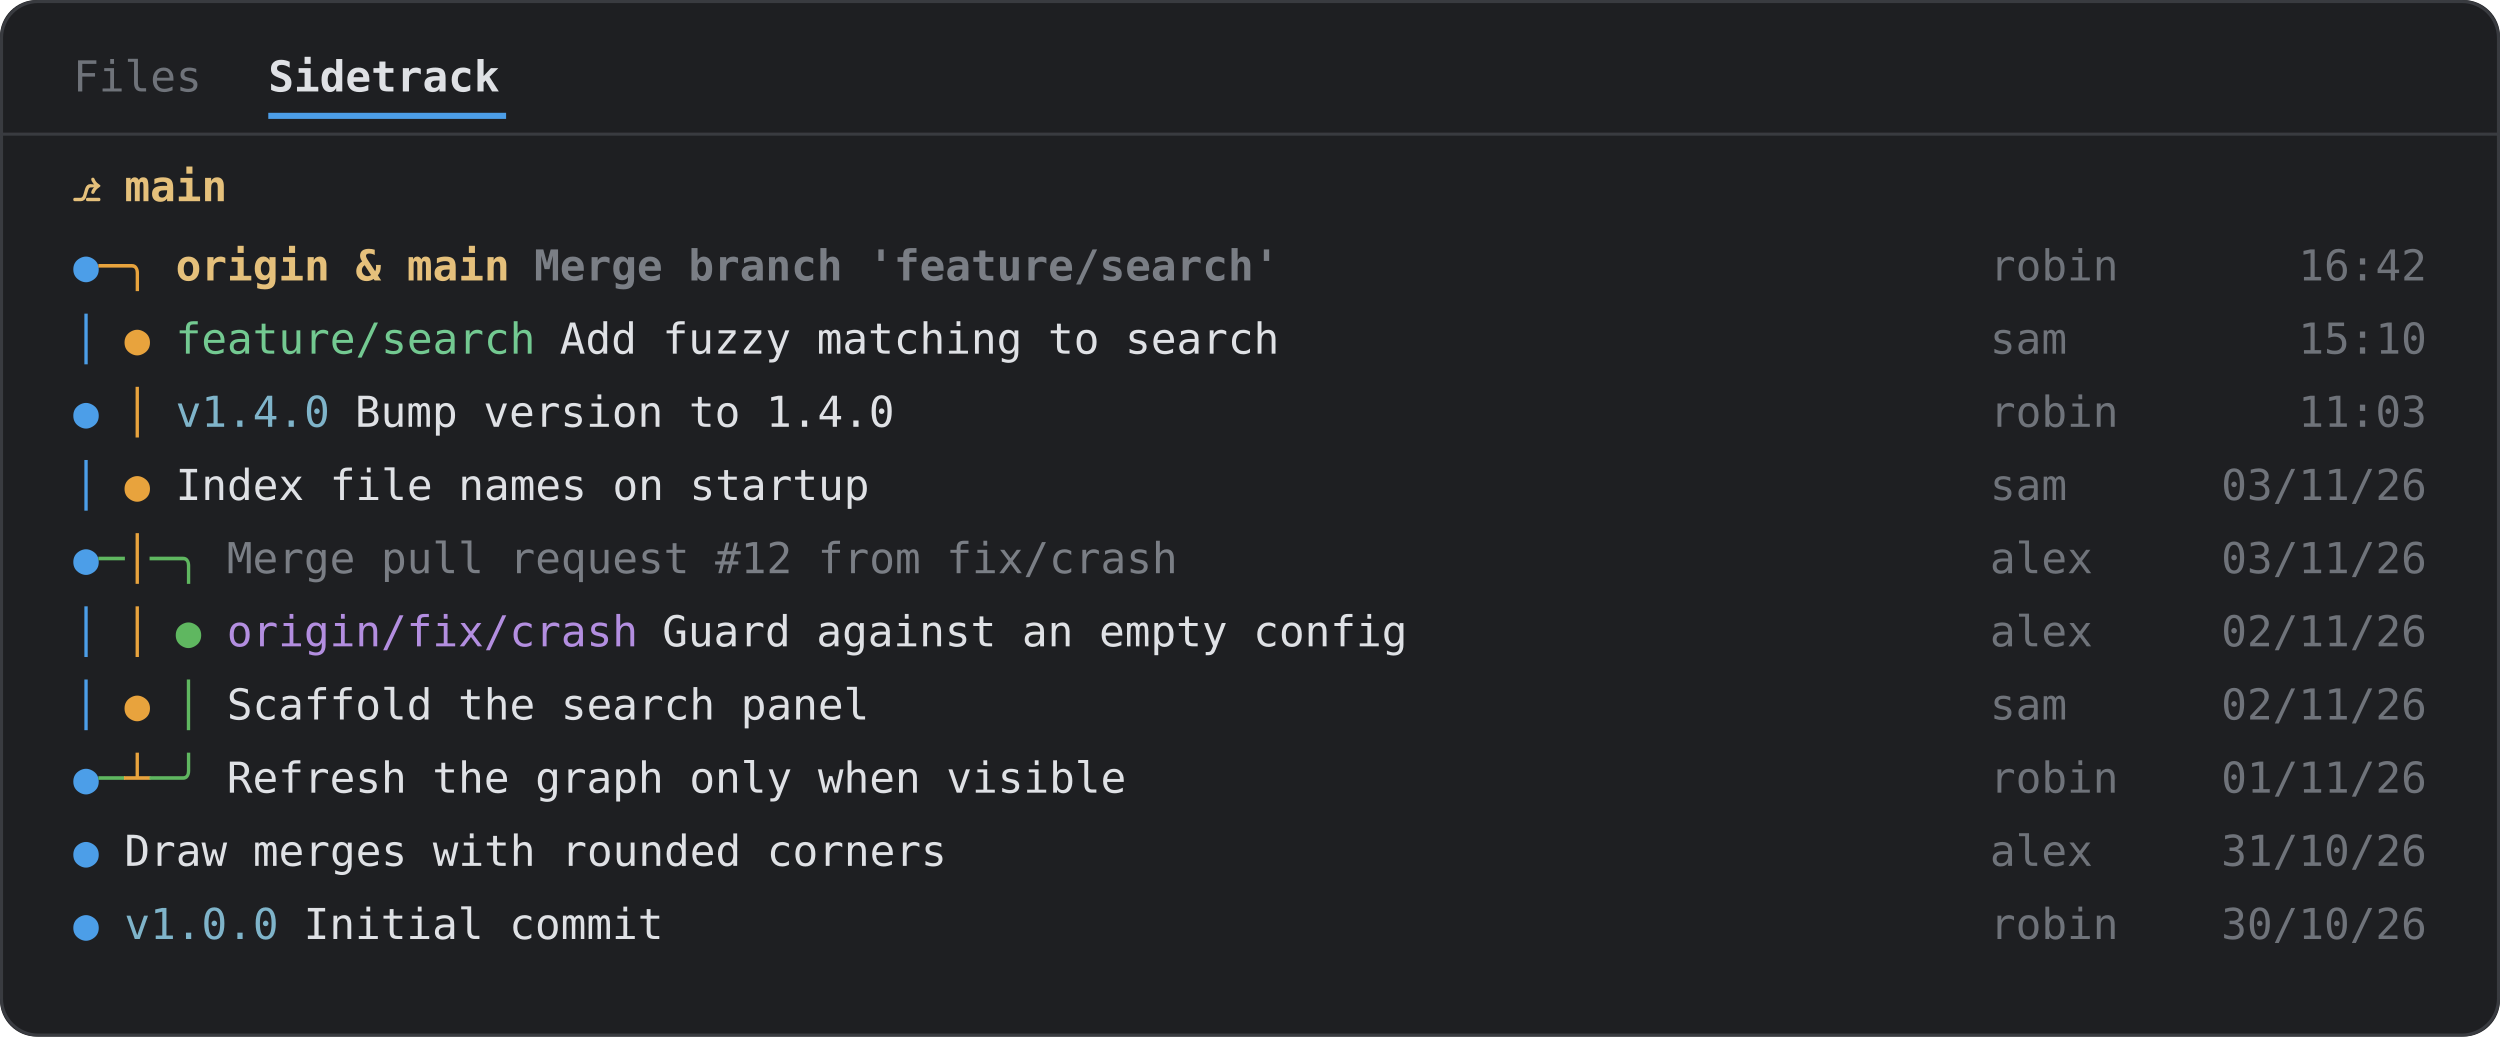
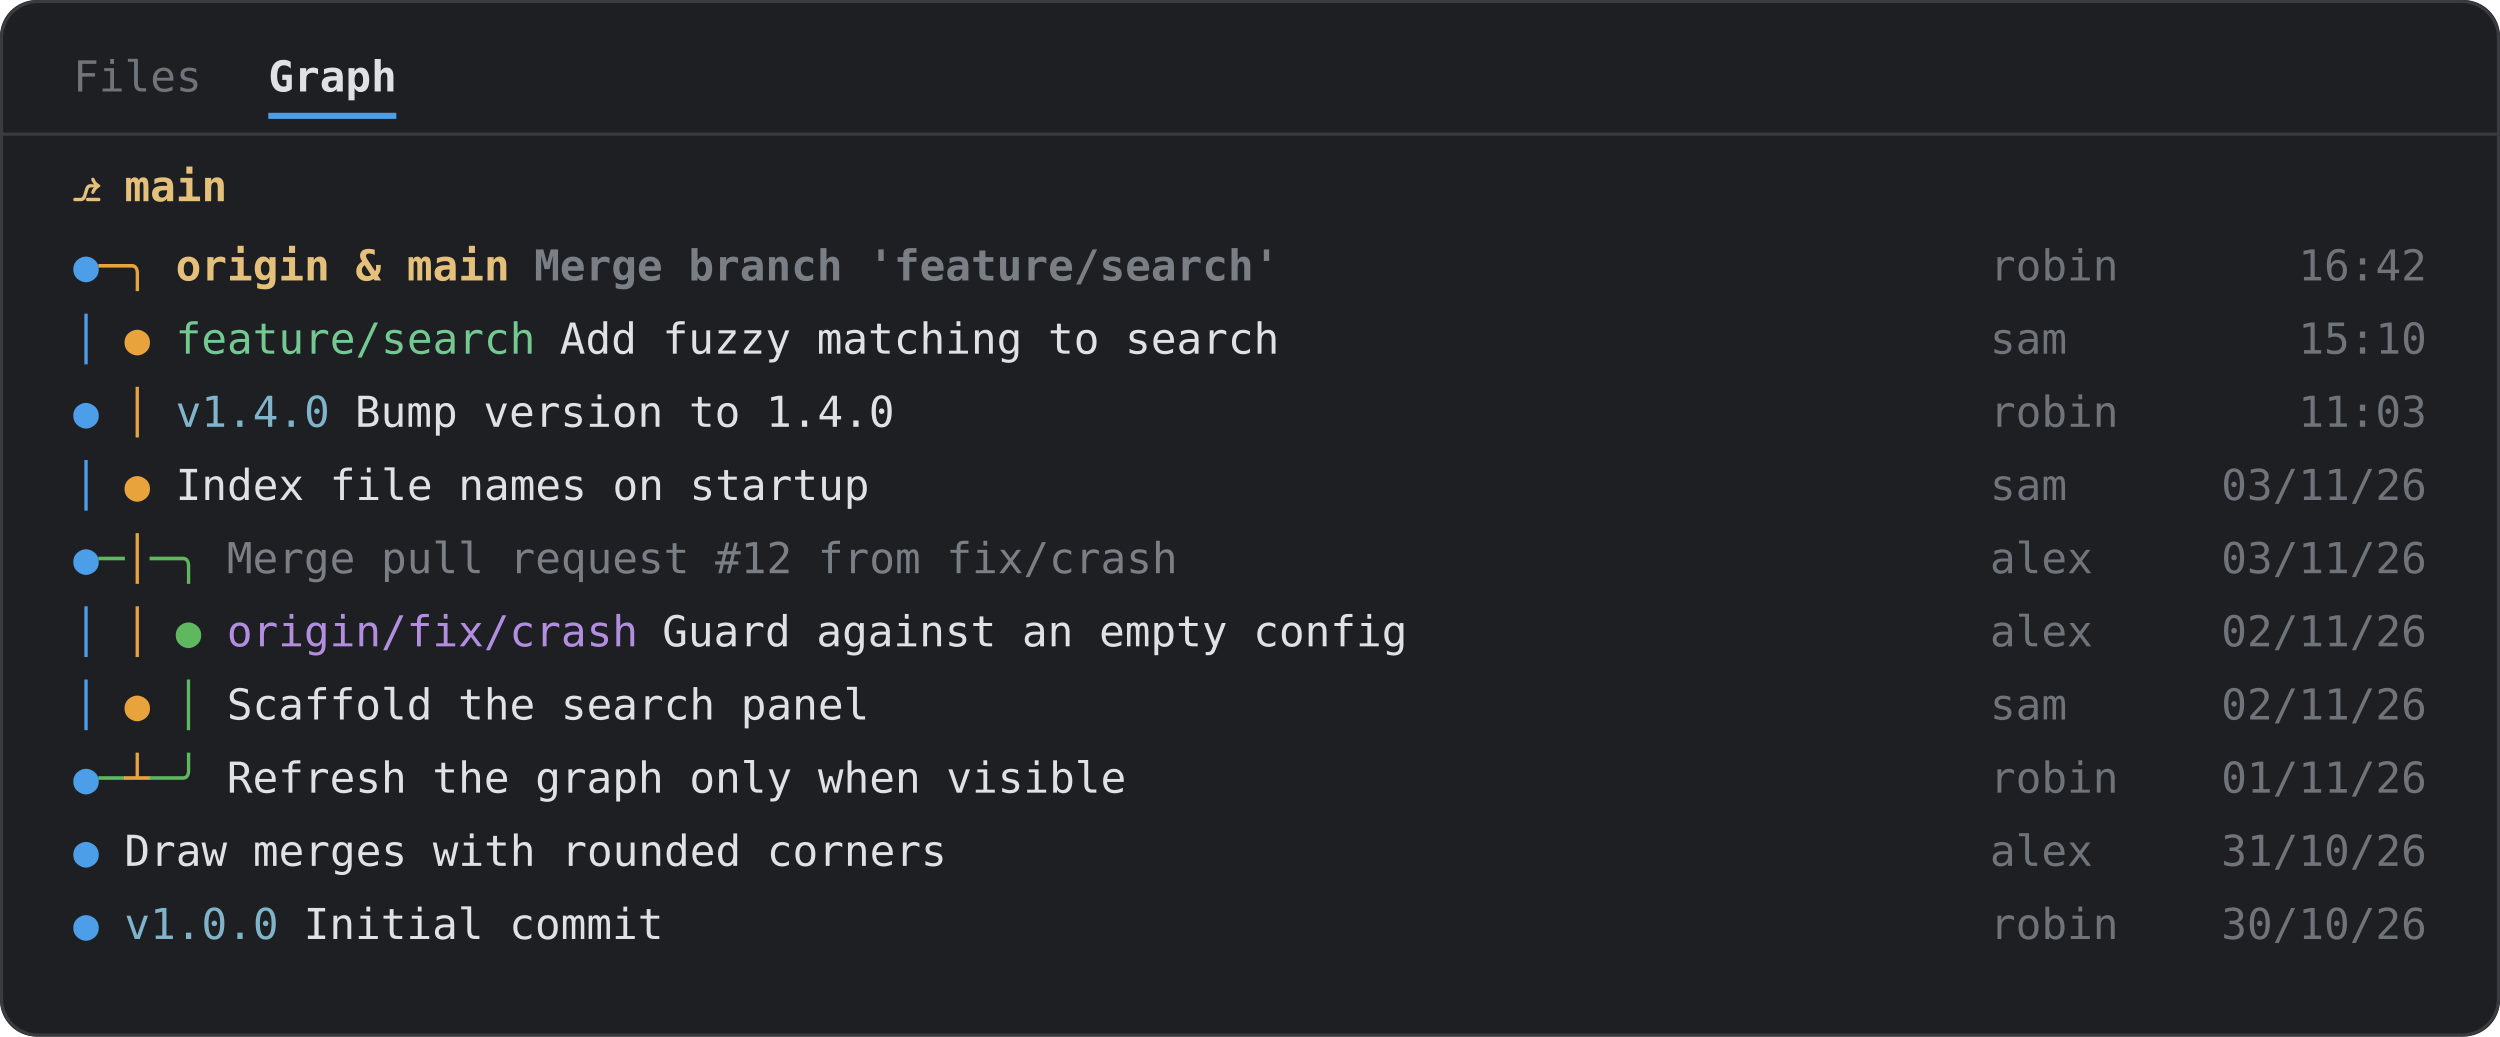
<svg xmlns="http://www.w3.org/2000/svg" width="820" height="340" viewBox="0 0 820 340" font-family="ui-monospace, SFMono-Regular, Menlo, Consolas, 'DejaVu Sans Mono', monospace" font-size="14" xml:space="preserve">
  <rect width="820" height="340" rx="12" fill="#1e1f22" />
  <rect x="0.5" y="0.5" width="819" height="339" rx="12" fill="none" stroke="#393b40" />
  <text x="24" y="30" fill="#6f737a">Files</text>
-   <text x="88" y="30" fill="#dfe1e5" font-weight="700">Sidetrack</text>
-   <rect x="88" y="37" width="78" height="2" fill="#4c9ee8" />
+   <text x="88" y="30" fill="#dfe1e5" font-weight="700">Graph</text>
+   <rect x="88" y="37" width="42" height="2" fill="#4c9ee8" />
  <line x1="0" y1="44" x2="820" y2="44" stroke="#393b40" />
  <text y="66" fill="#e5c07b" font-weight="700">
    <tspan x="24">⎇</tspan>
    <tspan x="40.8">main</tspan>
  </text>
  <text y="92">
    <tspan x="24.0" fill="#4c9ee8">●</tspan>
    <tspan x="32.4" fill="#e8a33d">─╮</tspan>
    <tspan x="49.2" fill="#bcbec4"> </tspan>
    <tspan x="57.6" fill="#e5c07b" font-weight="700">origin &amp; main </tspan>
    <tspan x="175.2" fill="#7a7e85" font-weight="700">Merge branch 'feature/search'</tspan>
  </text>
  <text x="796" y="92" text-anchor="end" fill="#6f737a">robin       16:42</text>
  <text y="116">
    <tspan x="24.0" fill="#4c9ee8">│</tspan>
    <tspan x="32.4" fill="#bcbec4"> </tspan>
    <tspan x="40.8" fill="#e8a33d">●</tspan>
    <tspan x="49.2" fill="#bcbec4"> </tspan>
    <tspan x="57.6" fill="#73c991">feature/search </tspan>
    <tspan x="183.6" fill="#dfe1e5">Add fuzzy matching to search</tspan>
  </text>
  <text x="796" y="116" text-anchor="end" fill="#6f737a">sam         15:10</text>
  <text y="140">
    <tspan x="24.0" fill="#4c9ee8">●</tspan>
    <tspan x="32.4" fill="#bcbec4"> </tspan>
    <tspan x="40.8" fill="#e8a33d">│</tspan>
    <tspan x="49.2" fill="#bcbec4"> </tspan>
    <tspan x="57.6" fill="#7fb4ca">v1.4.0 </tspan>
    <tspan x="116.4" fill="#dfe1e5">Bump version to 1.4.0</tspan>
  </text>
  <text x="796" y="140" text-anchor="end" fill="#6f737a">robin       11:03</text>
  <text y="164">
    <tspan x="24.0" fill="#4c9ee8">│</tspan>
    <tspan x="32.4" fill="#bcbec4"> </tspan>
    <tspan x="40.8" fill="#e8a33d">●</tspan>
    <tspan x="49.2" fill="#bcbec4"> </tspan>
    <tspan x="57.6" fill="#dfe1e5">Index file names on startup</tspan>
  </text>
  <text x="796" y="164" text-anchor="end" fill="#6f737a">sam      03/11/26</text>
  <text y="188">
    <tspan x="24.0" fill="#4c9ee8">●</tspan>
    <tspan x="32.4" fill="#5fb760">─</tspan>
    <tspan x="40.8" fill="#e8a33d">│</tspan>
    <tspan x="49.2" fill="#5fb760">─╮</tspan>
    <tspan x="66.0" fill="#bcbec4"> </tspan>
    <tspan x="74.4" fill="#7a7e85">Merge pull request #12 from fix/crash</tspan>
  </text>
  <text x="796" y="188" text-anchor="end" fill="#6f737a">alex     03/11/26</text>
  <text y="212">
    <tspan x="24.0" fill="#4c9ee8">│</tspan>
    <tspan x="32.4" fill="#bcbec4"> </tspan>
    <tspan x="40.8" fill="#e8a33d">│</tspan>
    <tspan x="49.2" fill="#bcbec4"> </tspan>
    <tspan x="57.6" fill="#5fb760">●</tspan>
    <tspan x="66.0" fill="#bcbec4"> </tspan>
    <tspan x="74.4" fill="#b38ee0">origin/fix/crash </tspan>
    <tspan x="217.2" fill="#dfe1e5">Guard against an empty config</tspan>
  </text>
  <text x="796" y="212" text-anchor="end" fill="#6f737a">alex     02/11/26</text>
  <text y="236">
    <tspan x="24.0" fill="#4c9ee8">│</tspan>
    <tspan x="32.4" fill="#bcbec4"> </tspan>
    <tspan x="40.8" fill="#e8a33d">●</tspan>
    <tspan x="49.2" fill="#bcbec4"> </tspan>
    <tspan x="57.6" fill="#5fb760">│</tspan>
    <tspan x="66.0" fill="#bcbec4"> </tspan>
    <tspan x="74.4" fill="#dfe1e5">Scaffold the search panel</tspan>
  </text>
  <text x="796" y="236" text-anchor="end" fill="#6f737a">sam      02/11/26</text>
  <text y="260">
    <tspan x="24.0" fill="#4c9ee8">●</tspan>
    <tspan x="32.4" fill="#5fb760">─</tspan>
    <tspan x="40.8" fill="#e8a33d">┴</tspan>
    <tspan x="49.2" fill="#5fb760">─╯</tspan>
    <tspan x="66.0" fill="#bcbec4"> </tspan>
    <tspan x="74.4" fill="#dfe1e5">Refresh the graph only when visible</tspan>
  </text>
  <text x="796" y="260" text-anchor="end" fill="#6f737a">robin    01/11/26</text>
  <text y="284">
    <tspan x="24.0" fill="#4c9ee8">●</tspan>
    <tspan x="32.4" fill="#bcbec4"> </tspan>
    <tspan x="40.8" fill="#dfe1e5">Draw merges with rounded corners</tspan>
  </text>
  <text x="796" y="284" text-anchor="end" fill="#6f737a">alex     31/10/26</text>
  <text y="308">
    <tspan x="24.0" fill="#4c9ee8">●</tspan>
    <tspan x="32.4" fill="#bcbec4"> </tspan>
    <tspan x="40.8" fill="#7fb4ca">v1.0.0 </tspan>
    <tspan x="99.6" fill="#dfe1e5">Initial commit</tspan>
  </text>
  <text x="796" y="308" text-anchor="end" fill="#6f737a">robin    30/10/26</text>
</svg>
